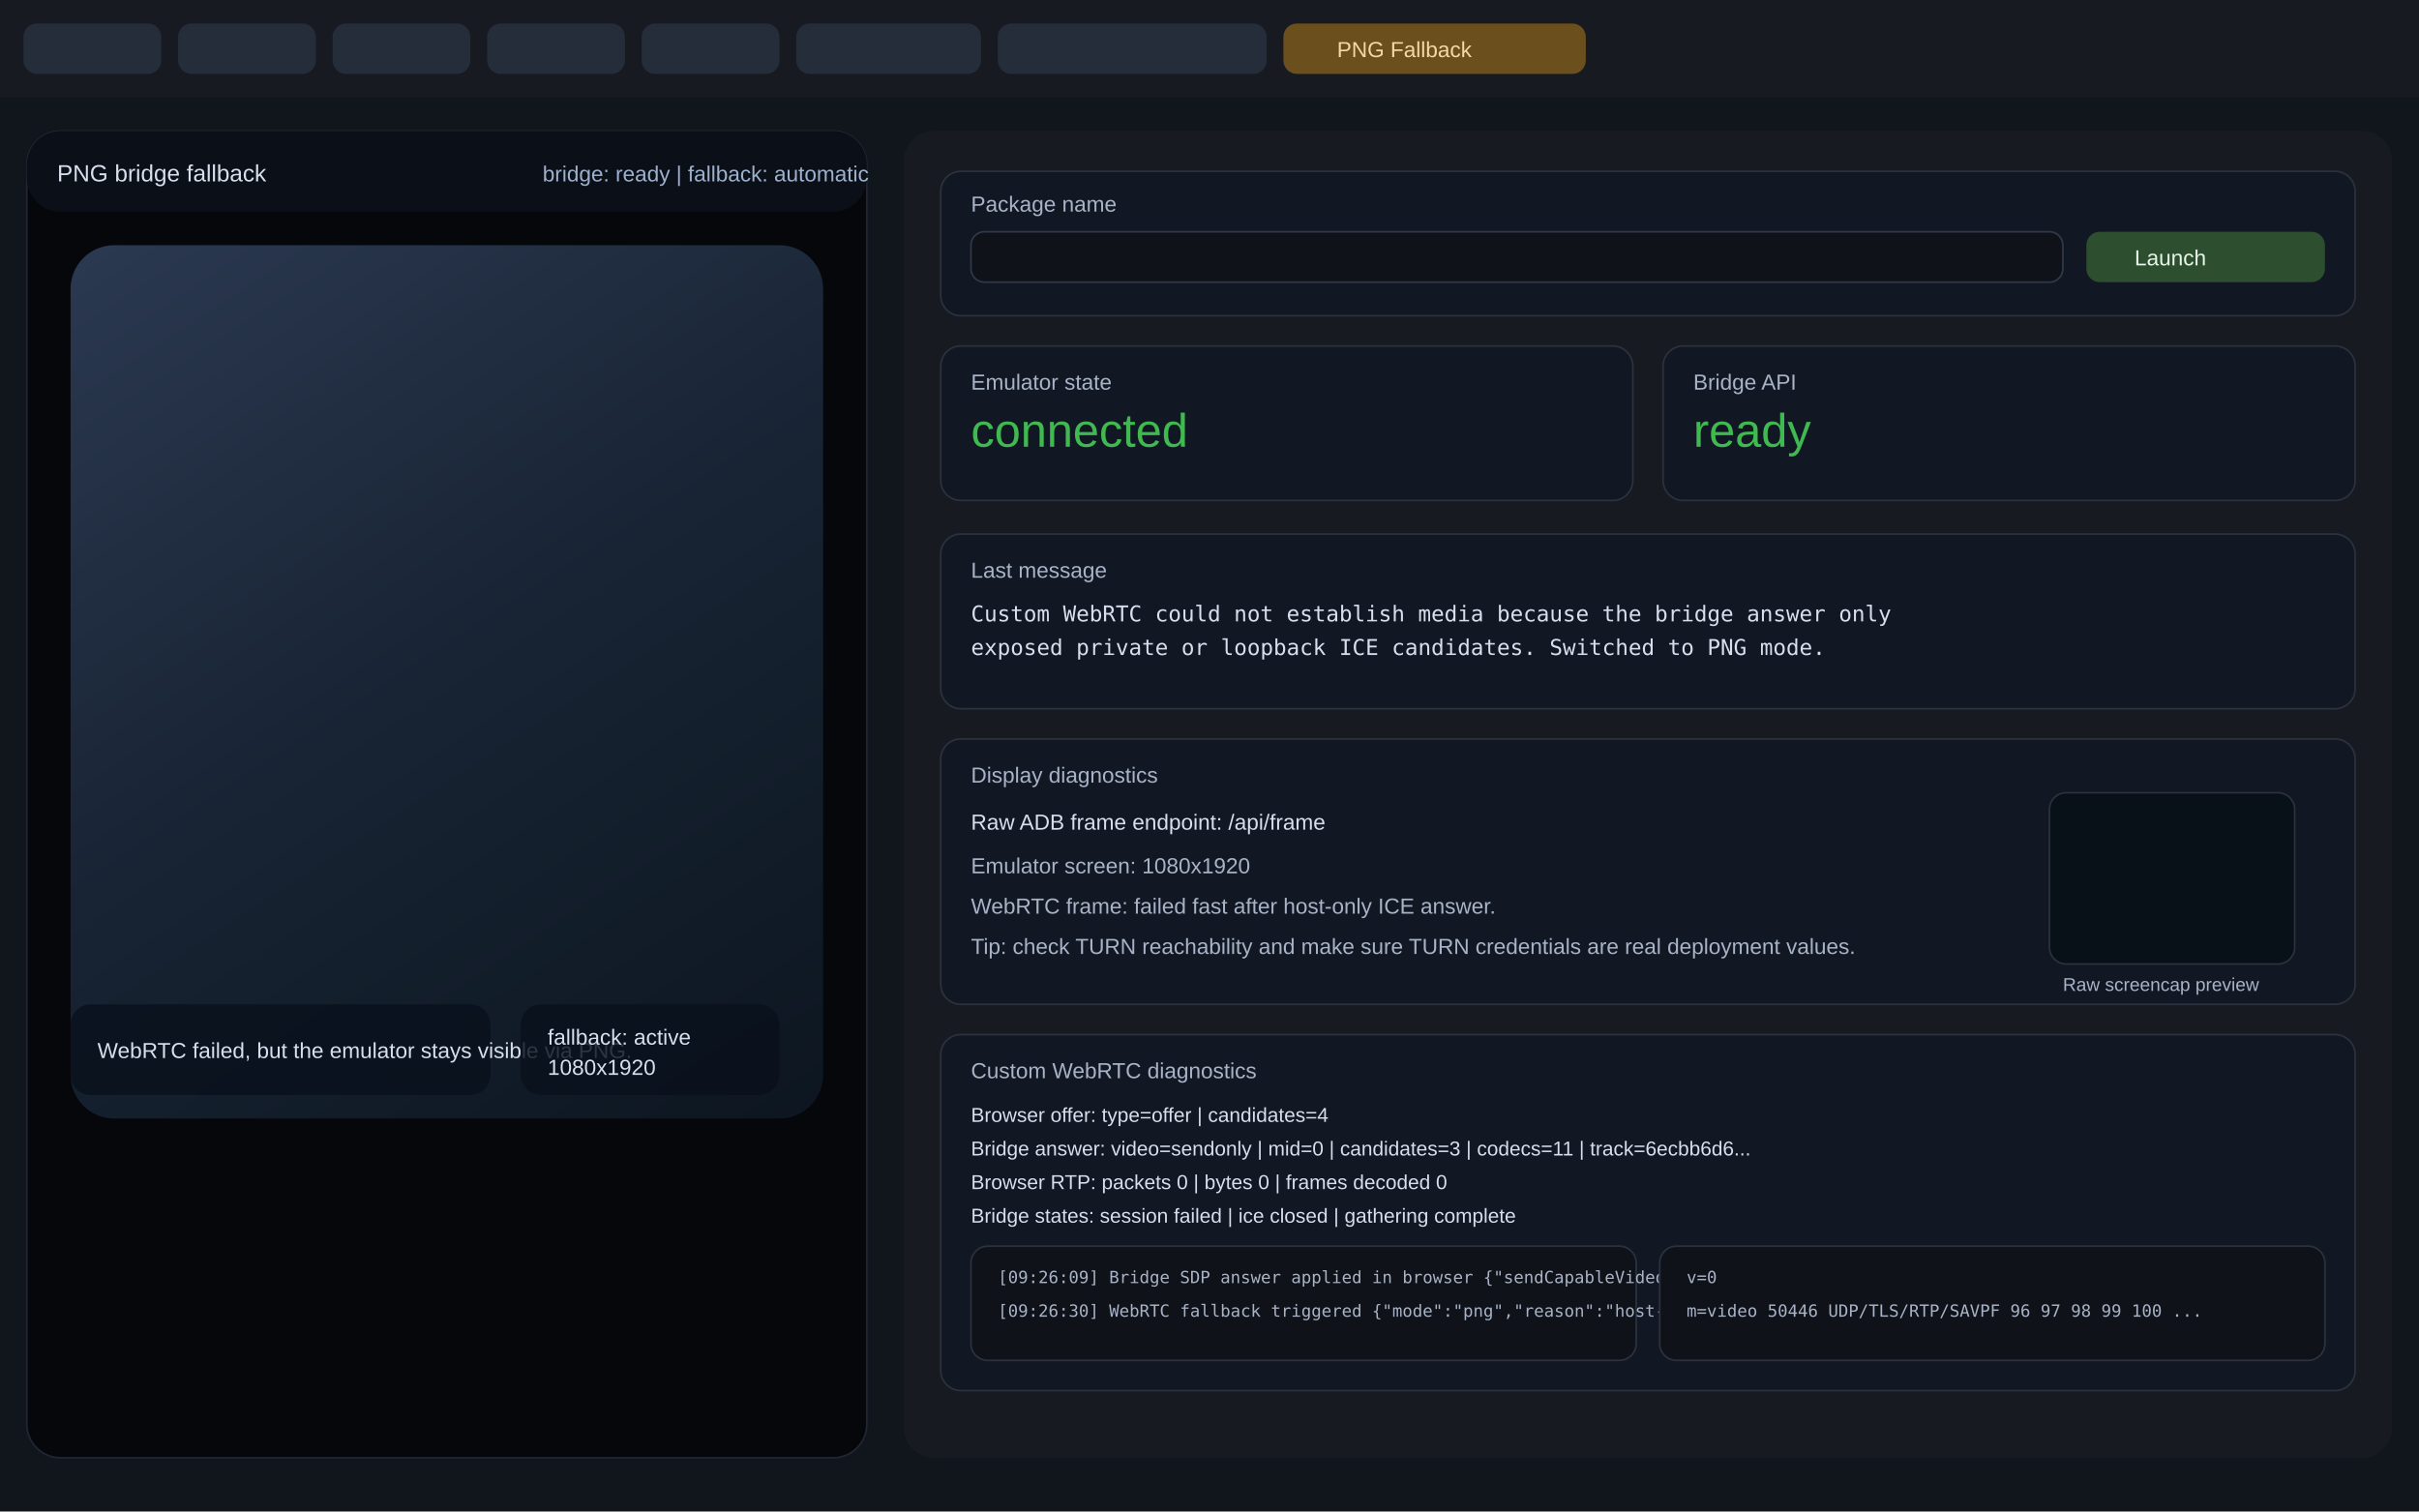
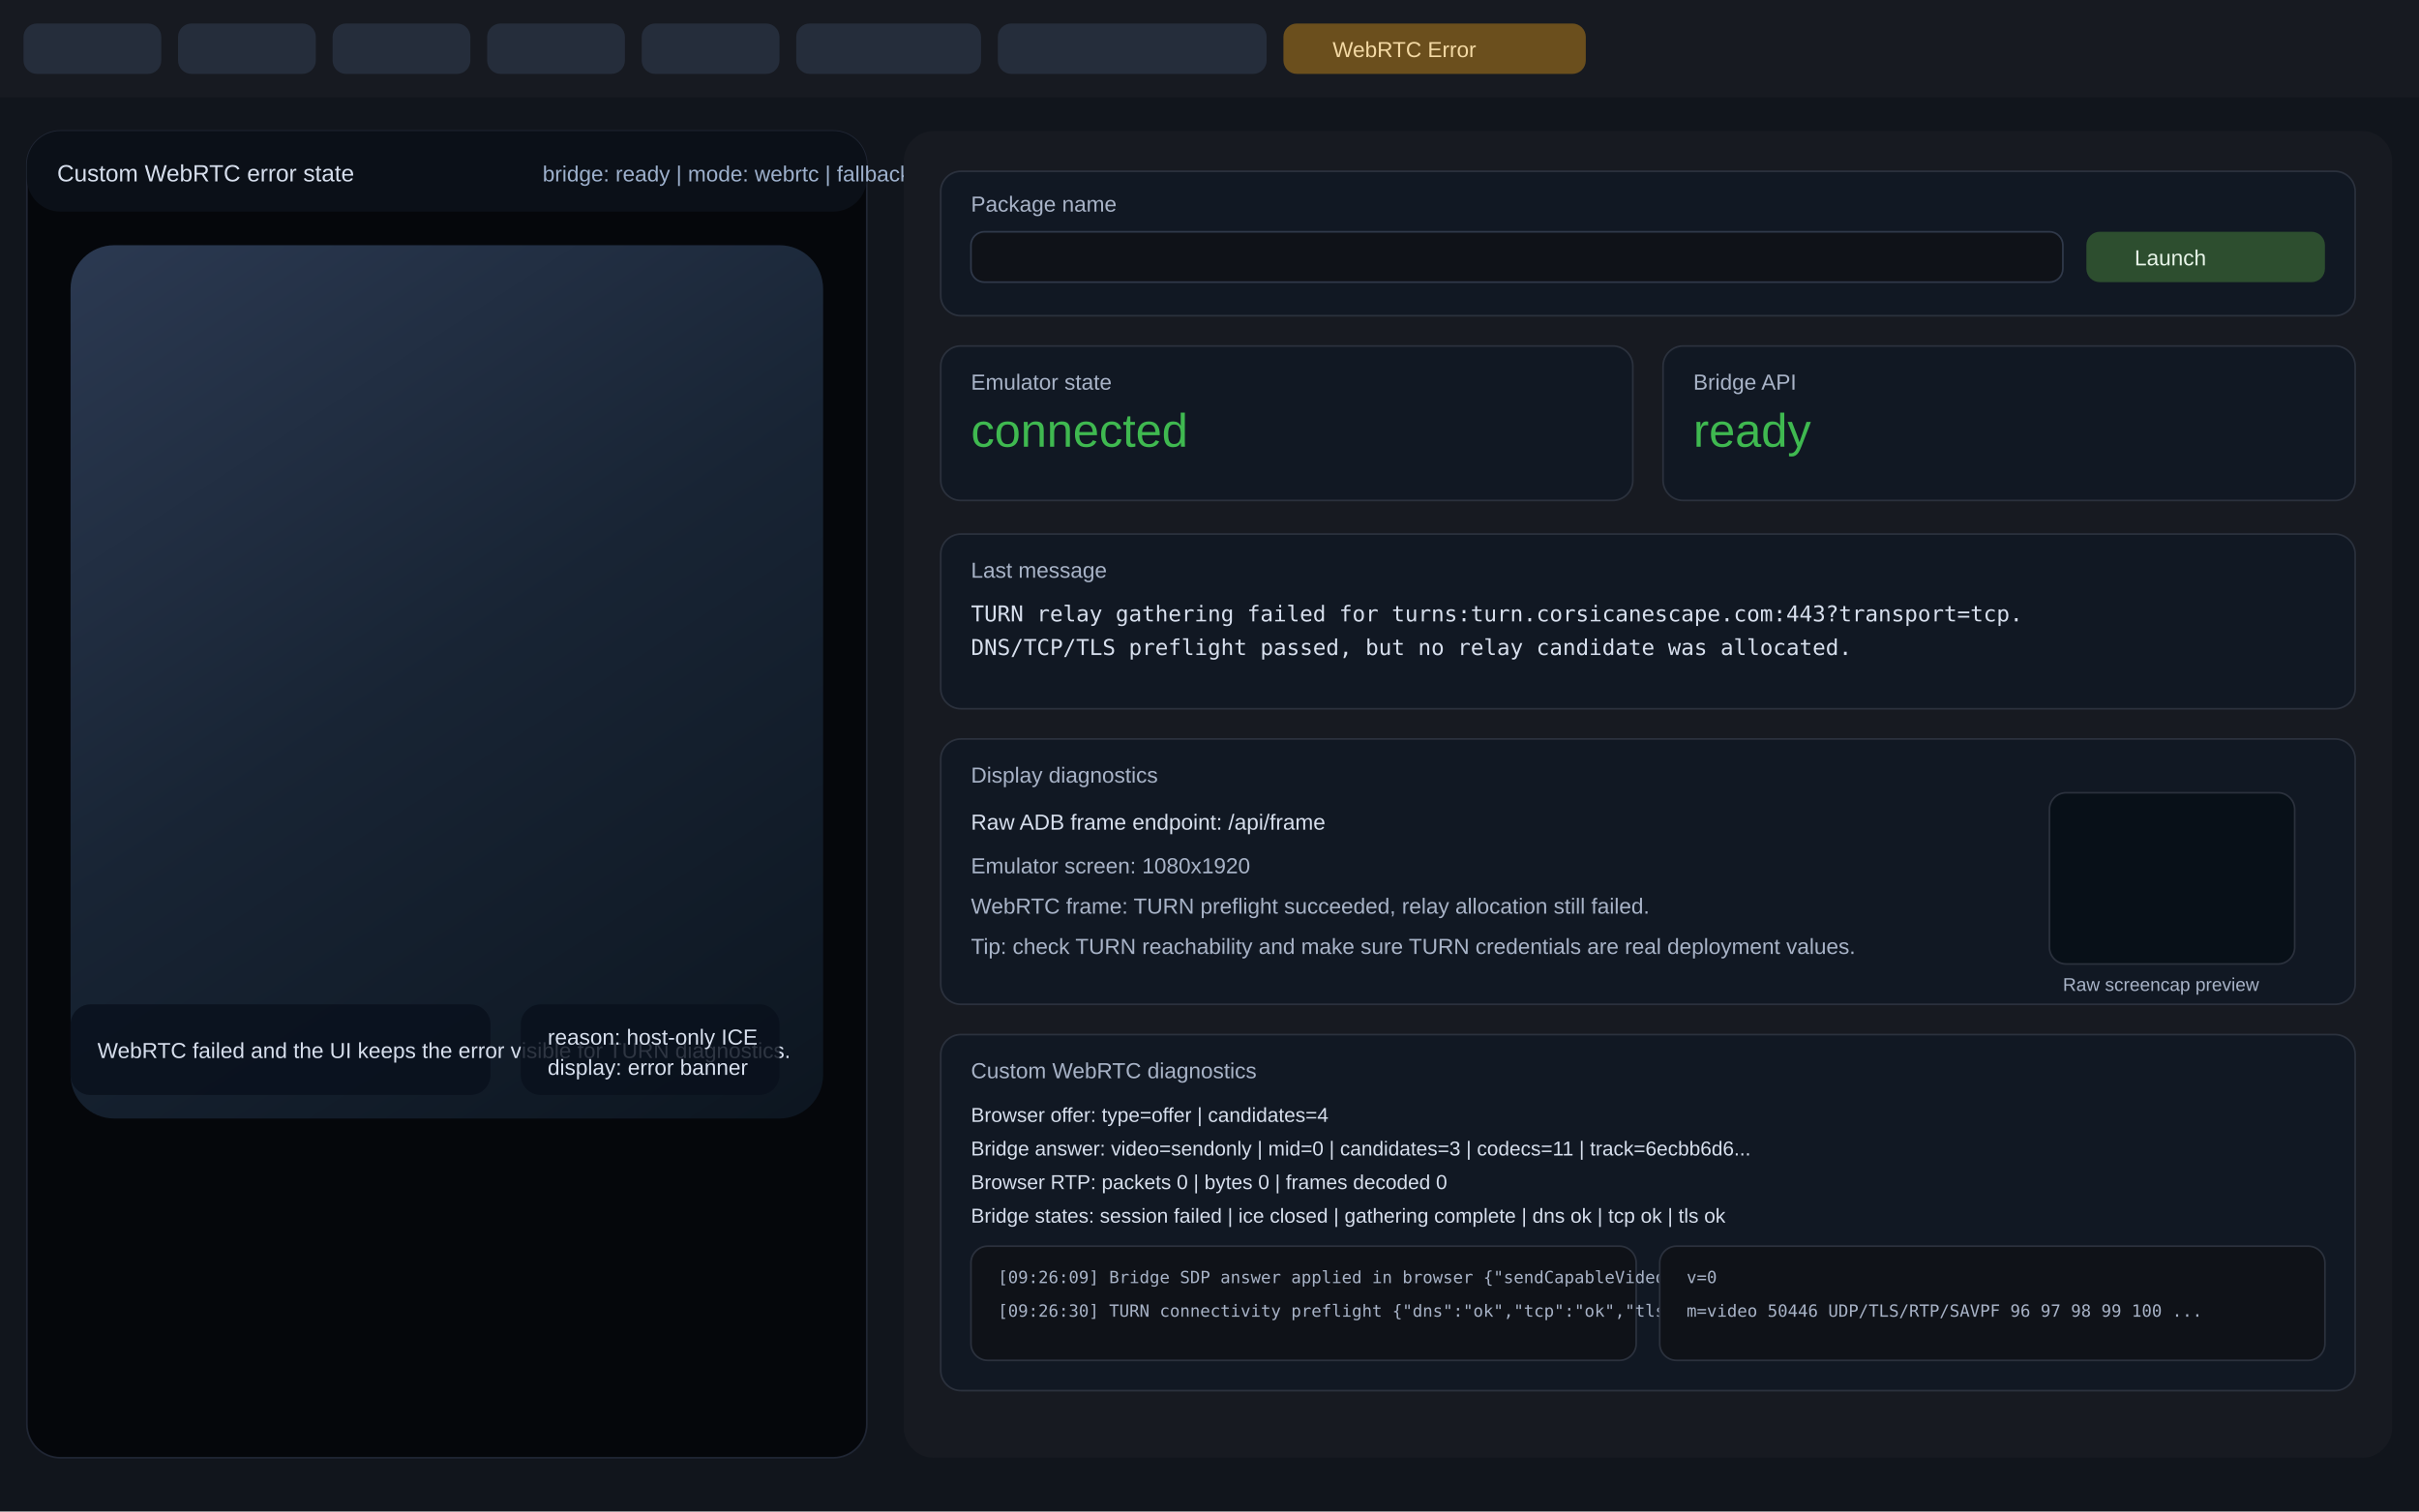
<svg xmlns="http://www.w3.org/2000/svg" width="1440" height="900" viewBox="0 0 1440 900" fill="none">
  <rect width="1440" height="900" fill="#11151C" />
  <rect x="0" y="0" width="1440" height="58" fill="#171A21" />
  <rect x="14" y="14" width="82" height="30" rx="8" fill="#252D3B" />
  <rect x="106" y="14" width="82" height="30" rx="8" fill="#252D3B" />
  <rect x="198" y="14" width="82" height="30" rx="8" fill="#252D3B" />
  <rect x="290" y="14" width="82" height="30" rx="8" fill="#252D3B" />
  <rect x="382" y="14" width="82" height="30" rx="8" fill="#252D3B" />
  <rect x="474" y="14" width="110" height="30" rx="8" fill="#252D3B" />
  <rect x="594" y="14" width="160" height="30" rx="8" fill="#252D3B" />
  <rect x="764" y="14" width="180" height="30" rx="8" fill="#6B4F1D" />
-   <text x="836" y="34" text-anchor="middle" fill="#F3D9A4" font-family="Segoe UI, Arial, sans-serif" font-size="13">PNG Fallback</text>
+   <text x="836" y="34" text-anchor="middle" fill="#F3D9A4" font-family="Segoe UI, Arial, sans-serif" font-size="13">WebRTC Error</text>
  <rect x="16" y="78" width="500" height="790" rx="20" fill="#05070B" stroke="#202634" />
  <rect x="16" y="78" width="500" height="48" rx="20" fill="#0B1018" />
-   <text x="34" y="108" fill="#D7DFED" font-family="Segoe UI, Arial, sans-serif" font-size="14">PNG bridge fallback</text>
-   <text x="323" y="108" fill="#9DB0CC" font-family="Segoe UI, Arial, sans-serif" font-size="13">bridge: ready | fallback: automatic</text>
+   <text x="34" y="108" fill="#D7DFED" font-family="Segoe UI, Arial, sans-serif" font-size="14">Custom WebRTC error state</text>
+   <text x="323" y="108" fill="#9DB0CC" font-family="Segoe UI, Arial, sans-serif" font-size="13">bridge: ready | mode: webrtc | fallback: disabled</text>
  <rect x="42" y="146" width="448" height="520" rx="26" fill="url(#screen)" />
  <rect x="42" y="598" width="250" height="54" rx="12" fill="#09111C" fill-opacity="0.82" />
-   <text x="58" y="630" fill="#D7DFED" font-family="Segoe UI, Arial, sans-serif" font-size="13">WebRTC failed, but the emulator stays visible via PNG.</text>
+   <text x="58" y="630" fill="#D7DFED" font-family="Segoe UI, Arial, sans-serif" font-size="13">WebRTC failed and the UI keeps the error visible for TURN diagnostics.</text>
  <rect x="310" y="598" width="154" height="54" rx="12" fill="#09111C" fill-opacity="0.82" />
-   <text x="326" y="622" fill="#D7DFED" font-family="Segoe UI, Arial, sans-serif" font-size="13">fallback: active</text>
-   <text x="326" y="640" fill="#D7DFED" font-family="Segoe UI, Arial, sans-serif" font-size="13">1080x1920</text>
+   <text x="326" y="622" fill="#D7DFED" font-family="Segoe UI, Arial, sans-serif" font-size="13">reason: host-only ICE</text>
+   <text x="326" y="640" fill="#D7DFED" font-family="Segoe UI, Arial, sans-serif" font-size="13">display: error banner</text>
  <rect x="538" y="78" width="886" height="790" rx="18" fill="#171A21" />
  <rect x="560" y="102" width="842" height="86" rx="12" fill="#111823" stroke="#2B313D" />
  <text x="578" y="126" fill="#A8B3C7" font-family="Segoe UI, Arial, sans-serif" font-size="13">Package name</text>
  <rect x="578" y="138" width="650" height="30" rx="8" fill="#0F1218" stroke="#30394A" />
  <rect x="1242" y="138" width="142" height="30" rx="8" fill="#2D4E2F" />
  <text x="1292" y="158" text-anchor="middle" fill="#E8F5E9" font-family="Segoe UI, Arial, sans-serif" font-size="13">Launch</text>
  <rect x="560" y="206" width="412" height="92" rx="12" fill="#111823" stroke="#2B313D" />
  <rect x="990" y="206" width="412" height="92" rx="12" fill="#111823" stroke="#2B313D" />
  <text x="578" y="232" fill="#A8B3C7" font-family="Segoe UI, Arial, sans-serif" font-size="13">Emulator state</text>
  <text x="578" y="266" fill="#3FB950" font-family="Segoe UI, Arial, sans-serif" font-size="28">connected</text>
  <text x="1008" y="232" fill="#A8B3C7" font-family="Segoe UI, Arial, sans-serif" font-size="13">Bridge API</text>
  <text x="1008" y="266" fill="#3FB950" font-family="Segoe UI, Arial, sans-serif" font-size="28">ready</text>
  <rect x="560" y="318" width="842" height="104" rx="12" fill="#111823" stroke="#2B313D" />
  <text x="578" y="344" fill="#A8B3C7" font-family="Segoe UI, Arial, sans-serif" font-size="13">Last message</text>
-   <text x="578" y="370" fill="#D7DFED" font-family="Consolas, monospace" font-size="13">Custom WebRTC could not establish media because the bridge answer only</text>
-   <text x="578" y="390" fill="#D7DFED" font-family="Consolas, monospace" font-size="13">exposed private or loopback ICE candidates. Switched to PNG mode.</text>
+   <text x="578" y="370" fill="#D7DFED" font-family="Consolas, monospace" font-size="13">TURN relay gathering failed for turns:turn.corsicanescape.com:443?transport=tcp.</text>
+   <text x="578" y="390" fill="#D7DFED" font-family="Consolas, monospace" font-size="13">DNS/TCP/TLS preflight passed, but no relay candidate was allocated.</text>
  <rect x="560" y="440" width="842" height="158" rx="12" fill="#111823" stroke="#2B313D" />
  <text x="578" y="466" fill="#A8B3C7" font-family="Segoe UI, Arial, sans-serif" font-size="13">Display diagnostics</text>
  <text x="578" y="494" fill="#D7DFED" font-family="Segoe UI, Arial, sans-serif" font-size="13">Raw ADB frame endpoint: /api/frame</text>
  <text x="578" y="520" fill="#A8B3C7" font-family="Segoe UI, Arial, sans-serif" font-size="13">Emulator screen: 1080x1920</text>
-   <text x="578" y="544" fill="#A8B3C7" font-family="Segoe UI, Arial, sans-serif" font-size="13">WebRTC frame: failed fast after host-only ICE answer.</text>
+   <text x="578" y="544" fill="#A8B3C7" font-family="Segoe UI, Arial, sans-serif" font-size="13">WebRTC frame: TURN preflight succeeded, relay allocation still failed.</text>
  <text x="578" y="568" fill="#A8B3C7" font-family="Segoe UI, Arial, sans-serif" font-size="13">Tip: check TURN reachability and make sure TURN credentials are real deployment values.</text>
  <rect x="1220" y="472" width="146" height="102" rx="10" fill="url(#screen)" stroke="#2B313D" />
  <text x="1228" y="590" fill="#A8B3C7" font-family="Segoe UI, Arial, sans-serif" font-size="11">Raw screencap preview</text>
  <rect x="560" y="616" width="842" height="212" rx="12" fill="#111823" stroke="#2B313D" />
  <text x="578" y="642" fill="#A8B3C7" font-family="Segoe UI, Arial, sans-serif" font-size="13">Custom WebRTC diagnostics</text>
  <text x="578" y="668" fill="#D7DFED" font-family="Segoe UI, Arial, sans-serif" font-size="12">Browser offer: type=offer | candidates=4</text>
  <text x="578" y="688" fill="#D7DFED" font-family="Segoe UI, Arial, sans-serif" font-size="12">Bridge answer: video=sendonly | mid=0 | candidates=3 | codecs=11 | track=6ecbb6d6...</text>
  <text x="578" y="708" fill="#D7DFED" font-family="Segoe UI, Arial, sans-serif" font-size="12">Browser RTP: packets 0 | bytes 0 | frames decoded 0</text>
-   <text x="578" y="728" fill="#D7DFED" font-family="Segoe UI, Arial, sans-serif" font-size="12">Bridge states: session failed | ice closed | gathering complete</text>
+   <text x="578" y="728" fill="#D7DFED" font-family="Segoe UI, Arial, sans-serif" font-size="12">Bridge states: session failed | ice closed | gathering complete | dns ok | tcp ok | tls ok</text>
  <rect x="578" y="742" width="396" height="68" rx="10" fill="#0F1218" stroke="#2B313D" />
  <text x="594" y="764" fill="#A8B3C7" font-family="Consolas, monospace" font-size="10">[09:26:09] Bridge SDP answer applied in browser {"sendCapableVideo":true}</text>
-   <text x="594" y="784" fill="#A8B3C7" font-family="Consolas, monospace" font-size="10">[09:26:30] WebRTC fallback triggered {"mode":"png","reason":"host-only ICE"}</text>
+   <text x="594" y="784" fill="#A8B3C7" font-family="Consolas, monospace" font-size="10">[09:26:30] TURN connectivity preflight {"dns":"ok","tcp":"ok","tls":"ok"}</text>
  <rect x="988" y="742" width="396" height="68" rx="10" fill="#0F1218" stroke="#2B313D" />
  <text x="1004" y="764" fill="#A8B3C7" font-family="Consolas, monospace" font-size="10">v=0</text>
  <text x="1004" y="784" fill="#A8B3C7" font-family="Consolas, monospace" font-size="10">m=video 50446 UDP/TLS/RTP/SAVPF 96 97 98 99 100 ...</text>
  <defs>
    <linearGradient id="screen" x1="42" y1="146" x2="490" y2="834" gradientUnits="userSpaceOnUse">
      <stop stop-color="#2B3951" />
      <stop offset="0.4" stop-color="#182434" />
      <stop offset="1" stop-color="#081018" />
    </linearGradient>
  </defs>
</svg>
